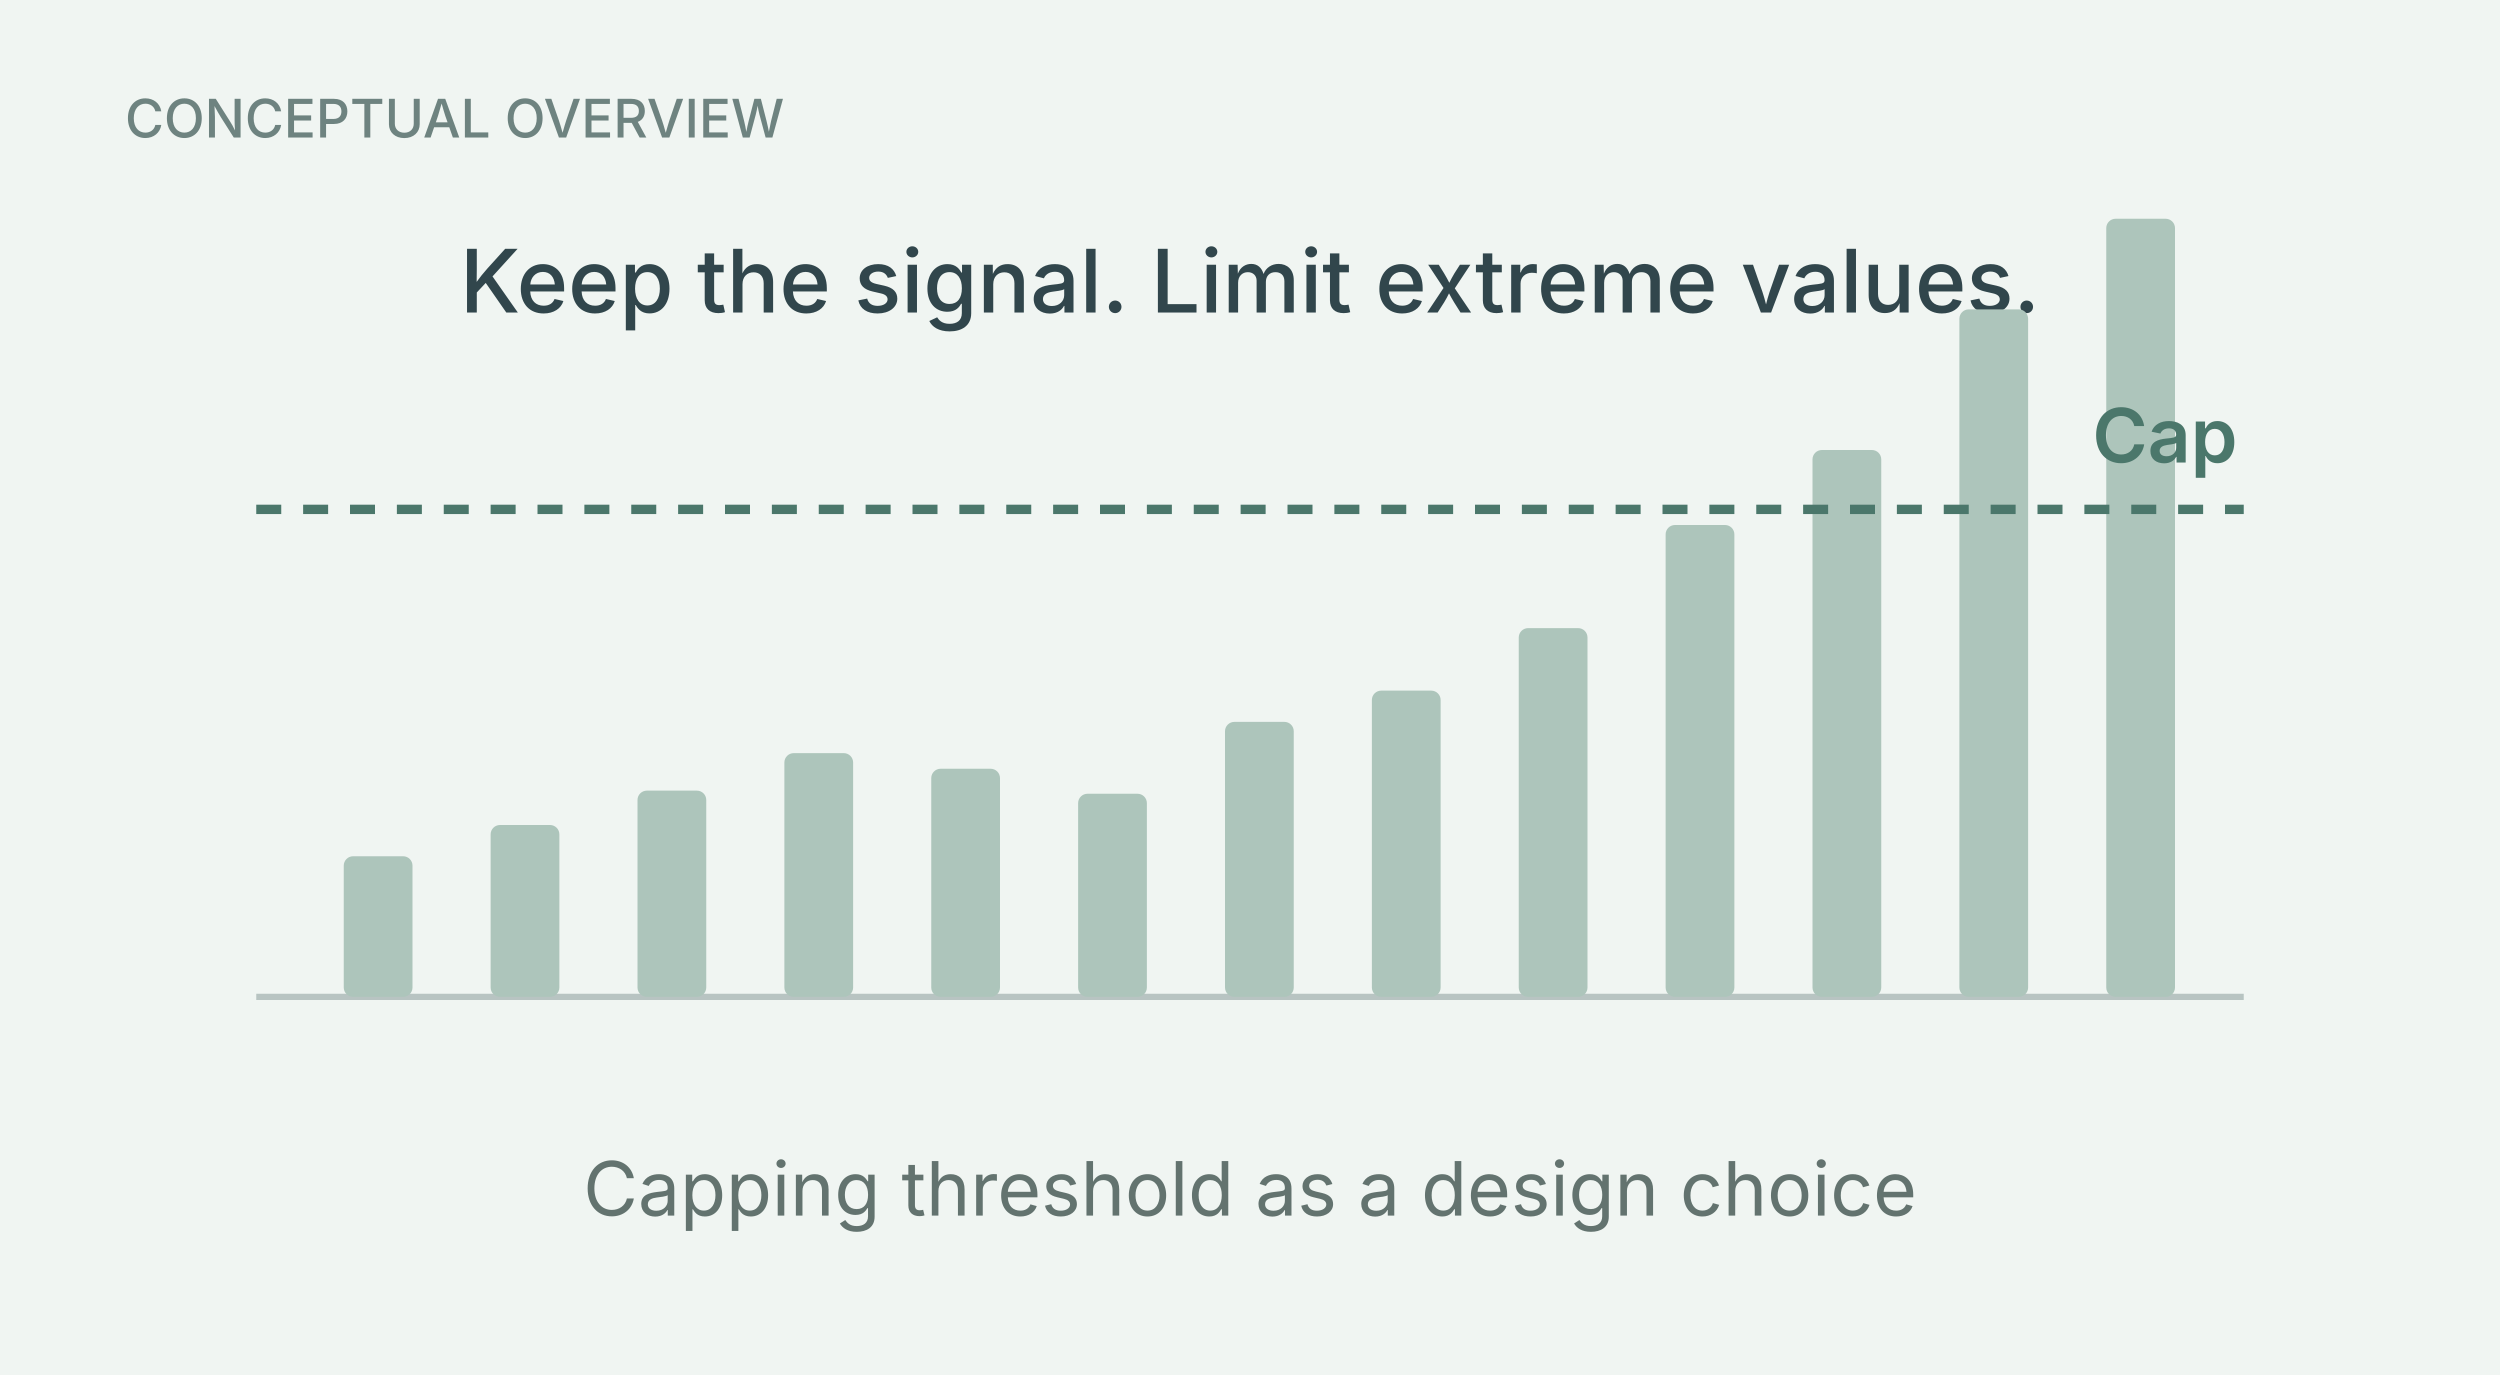
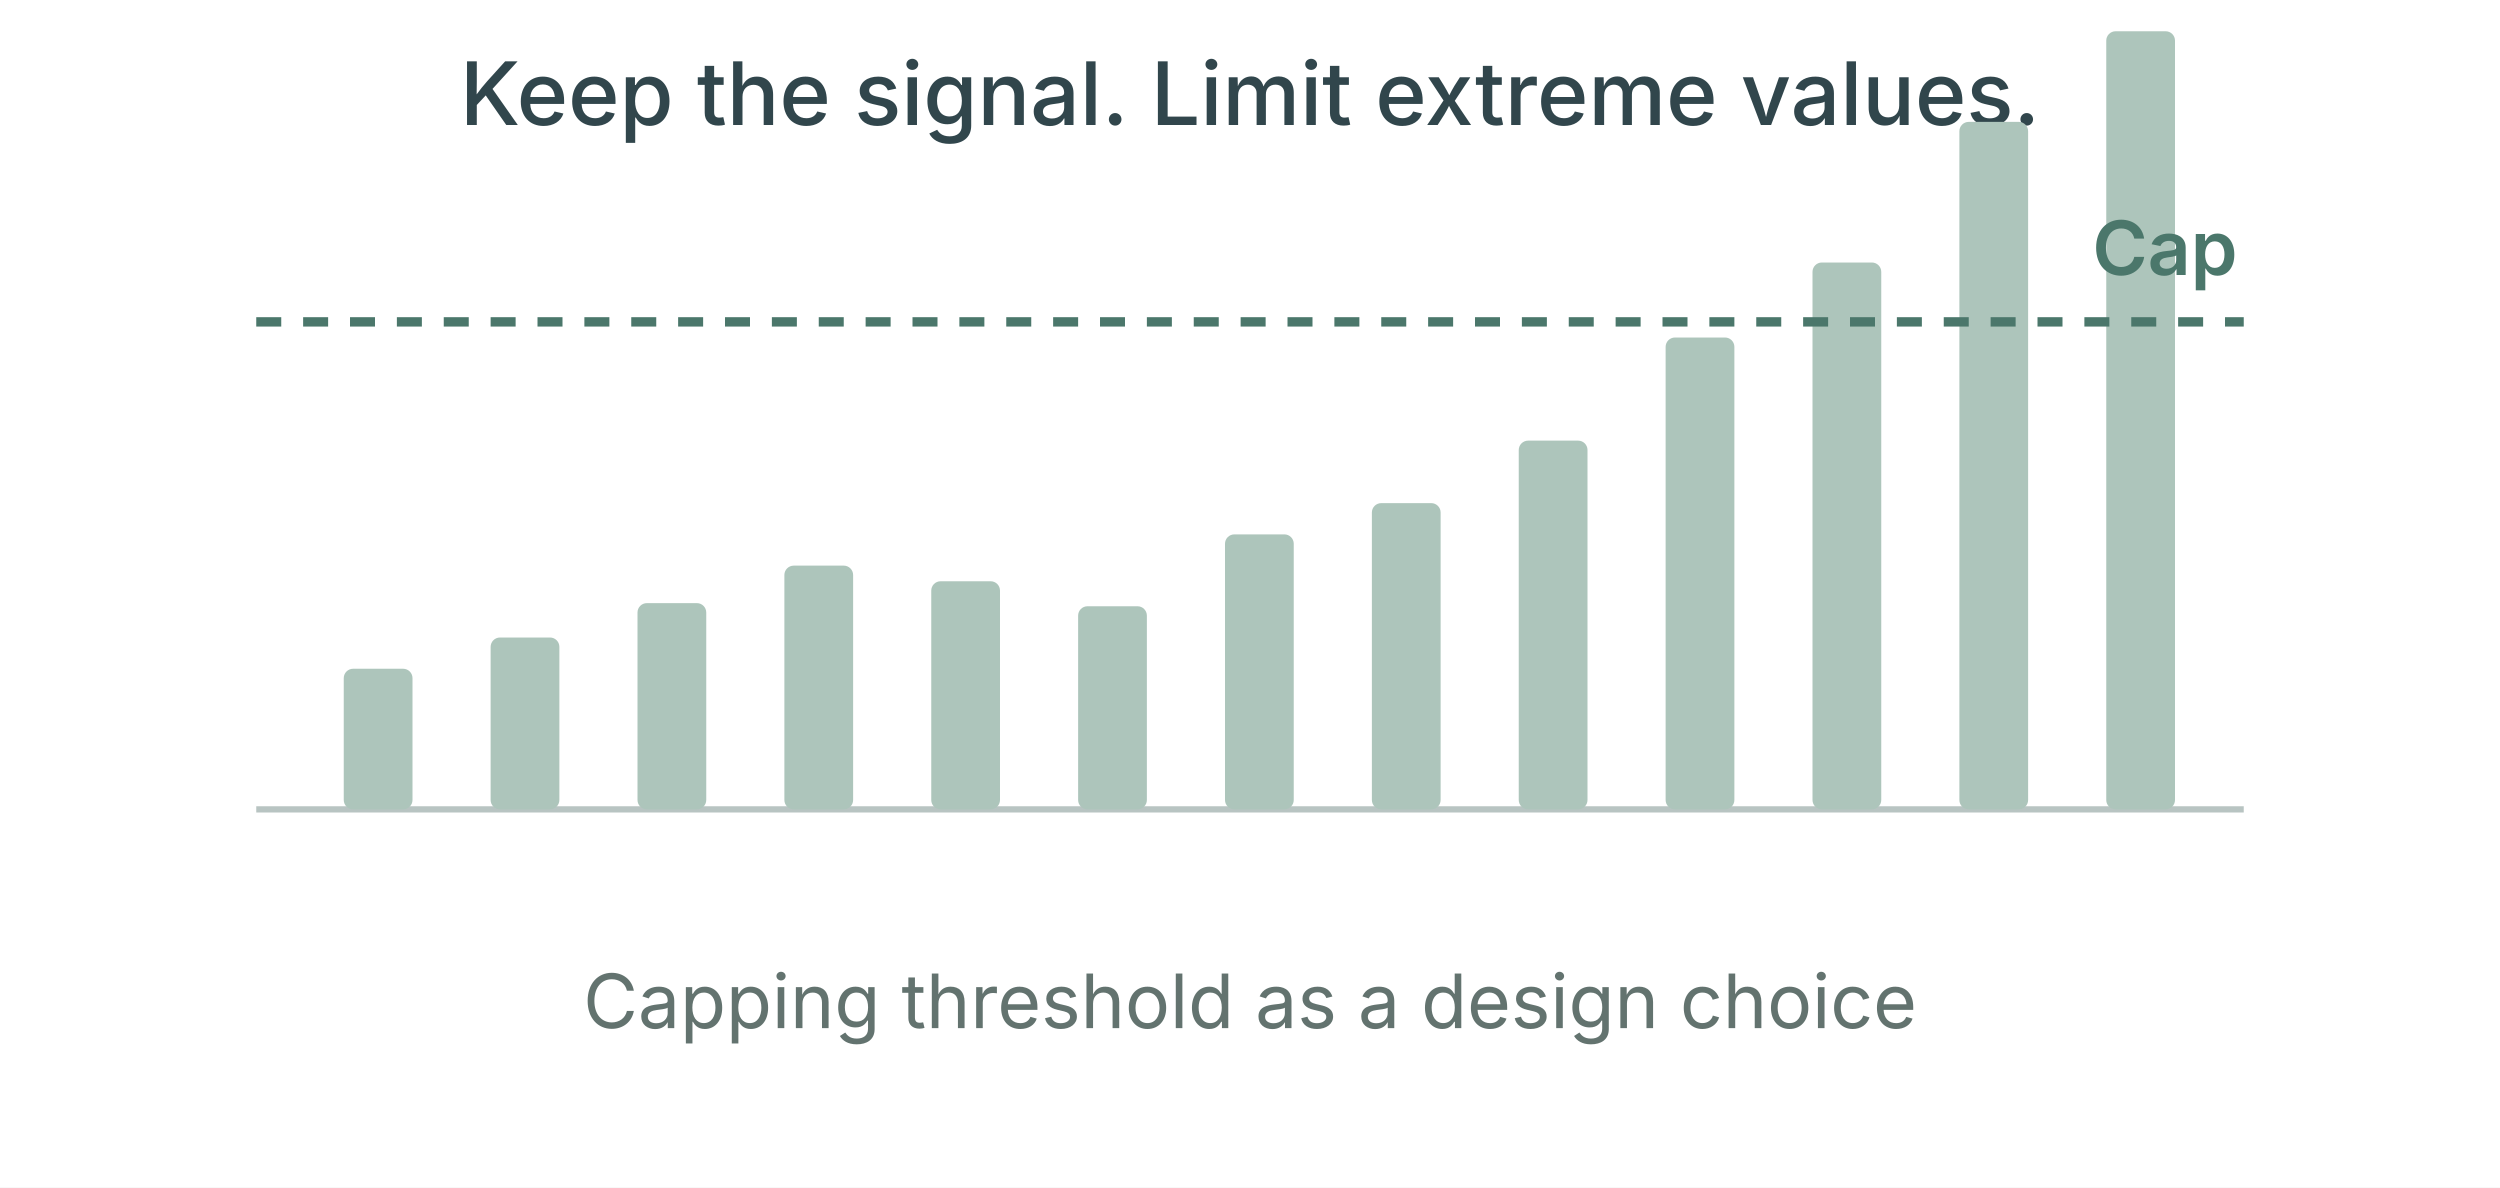
- <svg xmlns="http://www.w3.org/2000/svg" width="800" height="440" viewBox="0 0 800 440" role="img" aria-labelledby="title">
-   <rect width="800" height="440" fill="#f0f5f2" />
-   <text x="40" y="44" text-anchor="start" font-family="Inter,Arial,sans-serif" font-size="17" font-weight="500" fill="#6e8380">CONCEPTUAL OVERVIEW</text>
+ <svg xmlns="http://www.w3.org/2000/svg" width="800" height="380" viewBox="0 60 800 380" role="img" aria-labelledby="title">
+   <rect width="800" height="440" fill="#ffffff" />
  <text x="400" y="100" text-anchor="middle" font-family="Inter,Arial,sans-serif" font-size="28" font-weight="500" fill="#31464c">Keep the signal. Limit extreme values.</text>
  <line x1="82" y1="319" x2="718" y2="319" stroke="#b8c4c2" stroke-width="2" />
  <rect x="110" y="274" width="22" height="45" rx="3" fill="#adc5bb" stroke="none" stroke-width="2" />
  <rect x="157" y="264" width="22" height="55" rx="3" fill="#adc5bb" stroke="none" stroke-width="2" />
  <rect x="204" y="253" width="22" height="66" rx="3" fill="#adc5bb" stroke="none" stroke-width="2" />
  <rect x="251" y="241" width="22" height="78" rx="3" fill="#adc5bb" stroke="none" stroke-width="2" />
  <rect x="298" y="246" width="22" height="73" rx="3" fill="#adc5bb" stroke="none" stroke-width="2" />
  <rect x="345" y="254" width="22" height="65" rx="3" fill="#adc5bb" stroke="none" stroke-width="2" />
  <rect x="392" y="231" width="22" height="88" rx="3" fill="#adc5bb" stroke="none" stroke-width="2" />
  <rect x="439" y="221" width="22" height="98" rx="3" fill="#adc5bb" stroke="none" stroke-width="2" />
  <rect x="486" y="201" width="22" height="118" rx="3" fill="#adc5bb" stroke="none" stroke-width="2" />
  <rect x="533" y="168" width="22" height="151" rx="3" fill="#adc5bb" stroke="none" stroke-width="2" />
  <rect x="580" y="144" width="22" height="175" rx="3" fill="#adc5bb" stroke="none" stroke-width="2" />
  <rect x="627" y="99" width="22" height="220" rx="3" fill="#adc5bb" stroke="none" stroke-width="2" />
  <rect x="674" y="70" width="22" height="249" rx="3" fill="#adc5bb" stroke="none" stroke-width="2" />
  <line x1="82" y1="163" x2="718" y2="163" stroke="#4b776b" stroke-width="3" stroke-dasharray="8 7" />
  <text x="716" y="148" text-anchor="end" font-family="Inter,Arial,sans-serif" font-size="24" font-weight="600" fill="#4b776b">Cap</text>
  <text x="400" y="389" text-anchor="middle" font-family="Inter,Arial,sans-serif" font-size="24" font-weight="400" fill="#63736f">Capping threshold as a design choice</text>
</svg>
